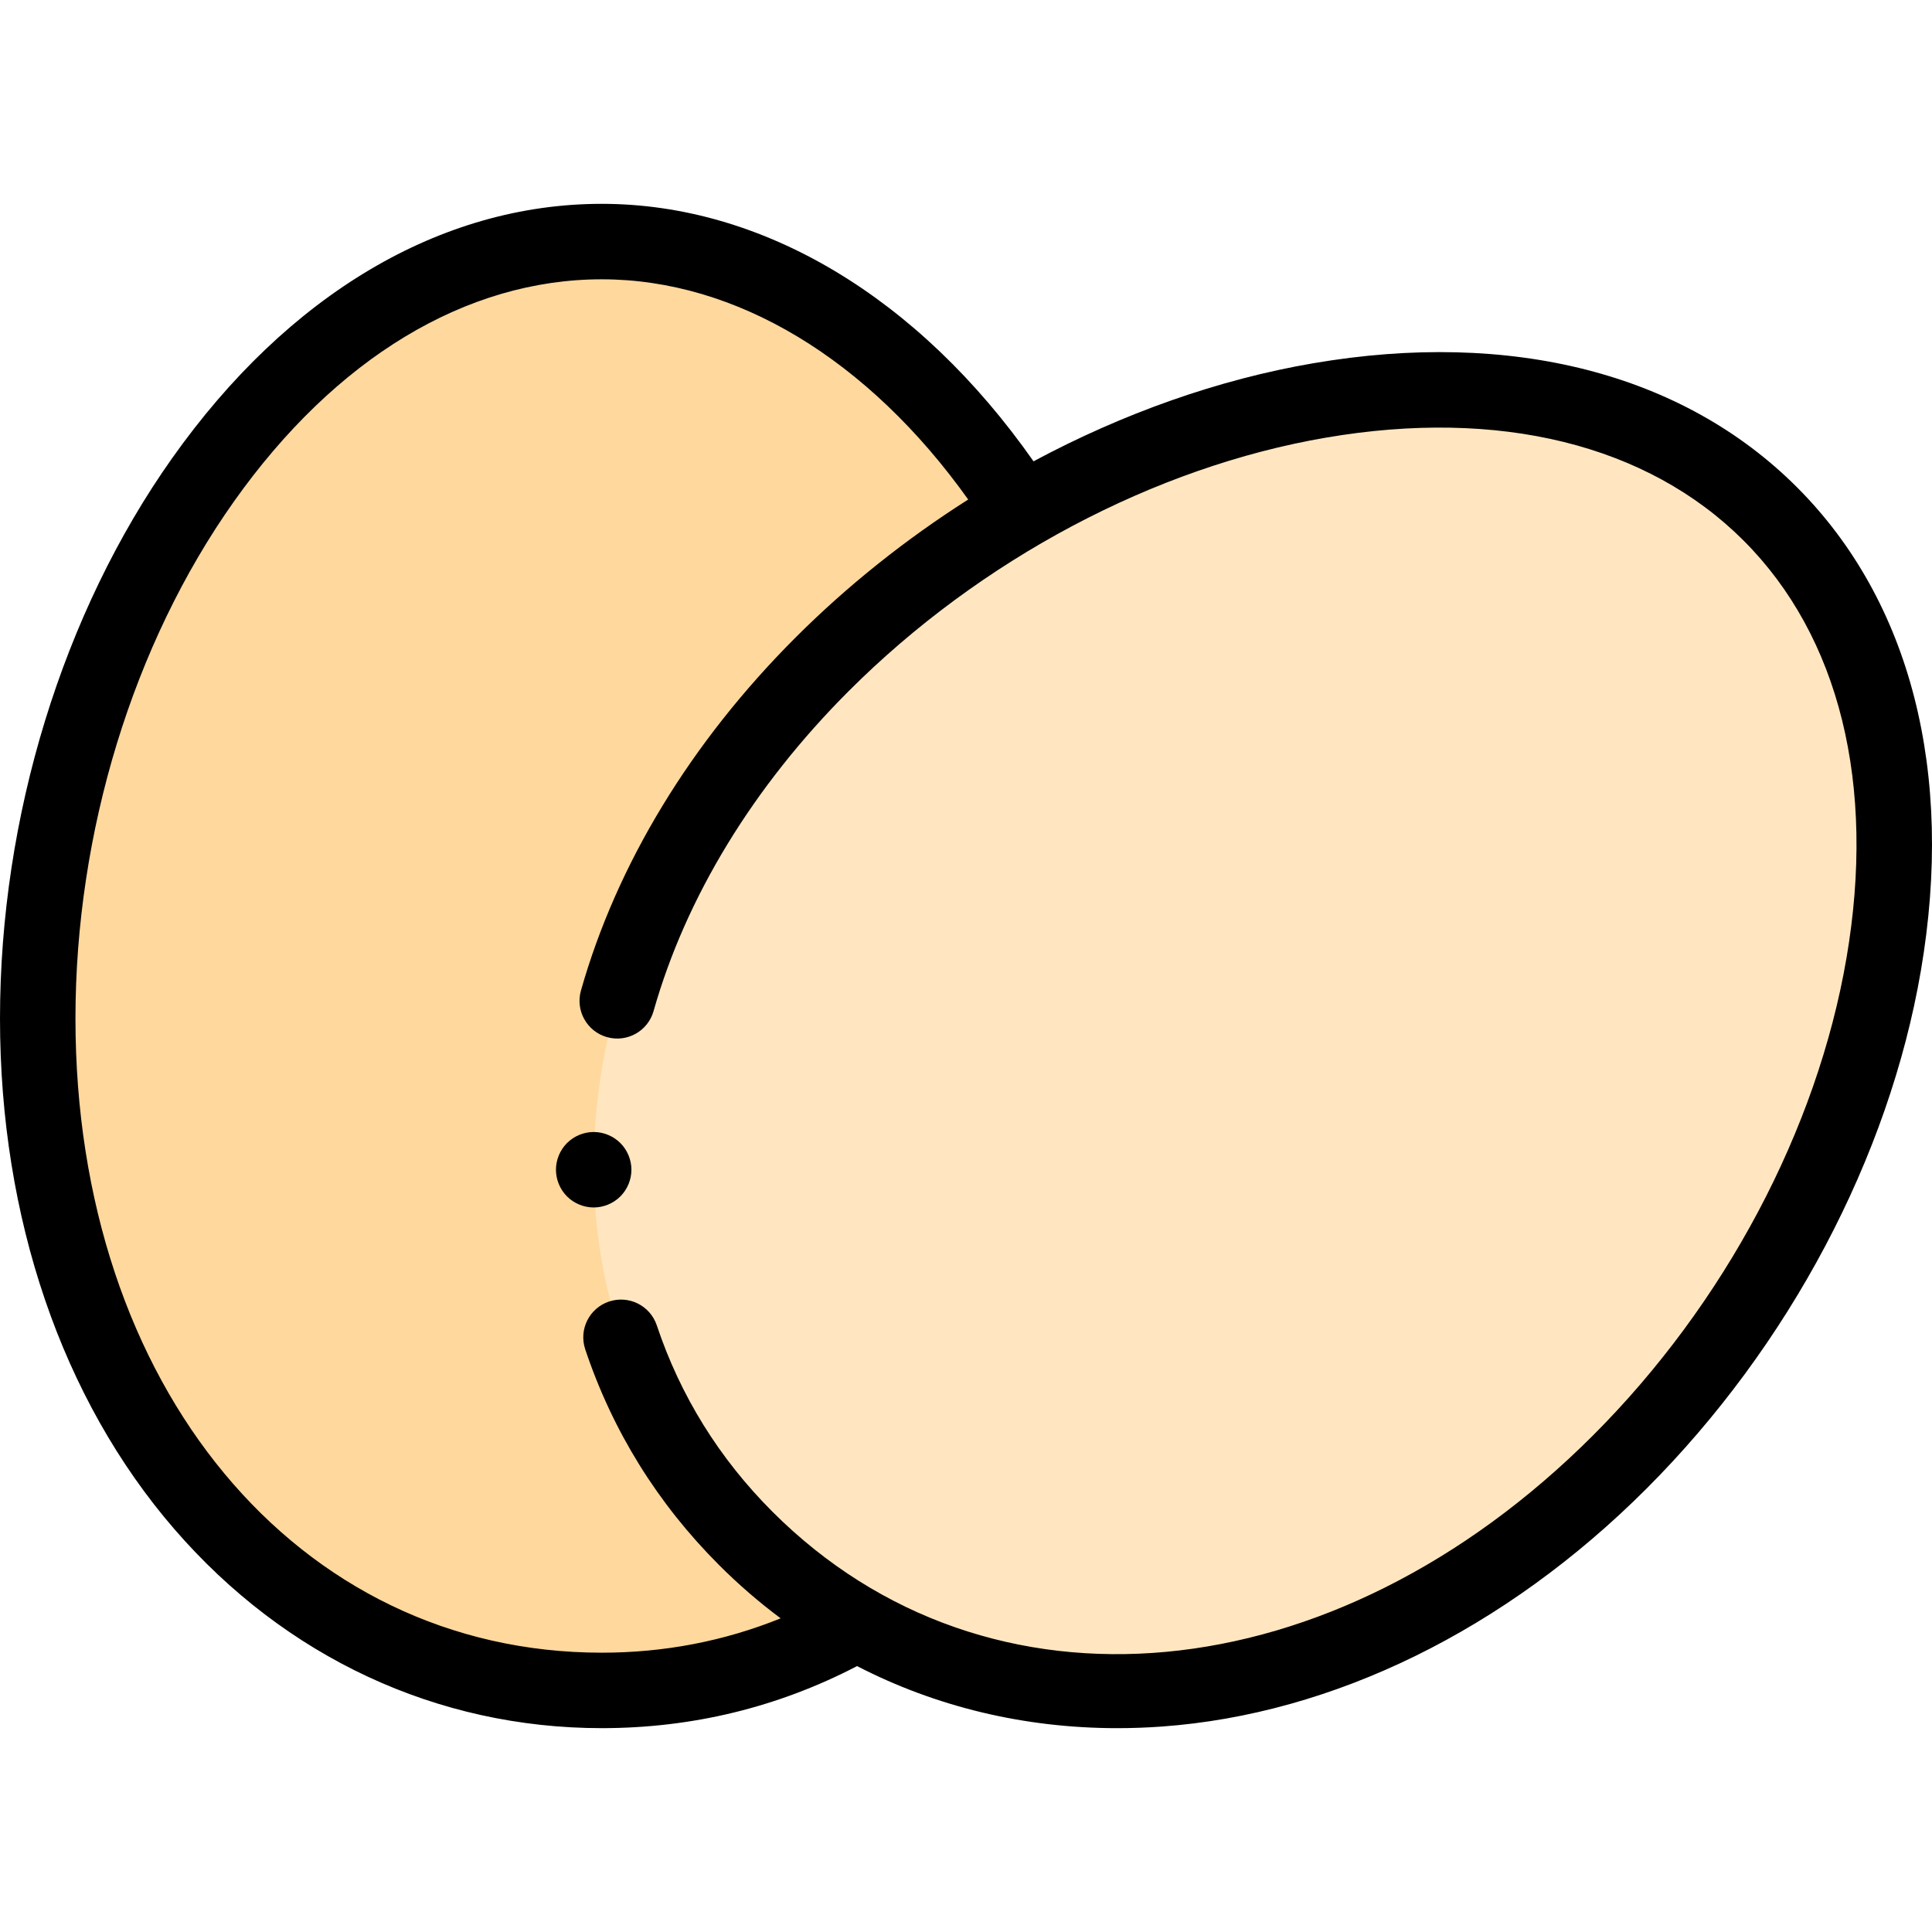
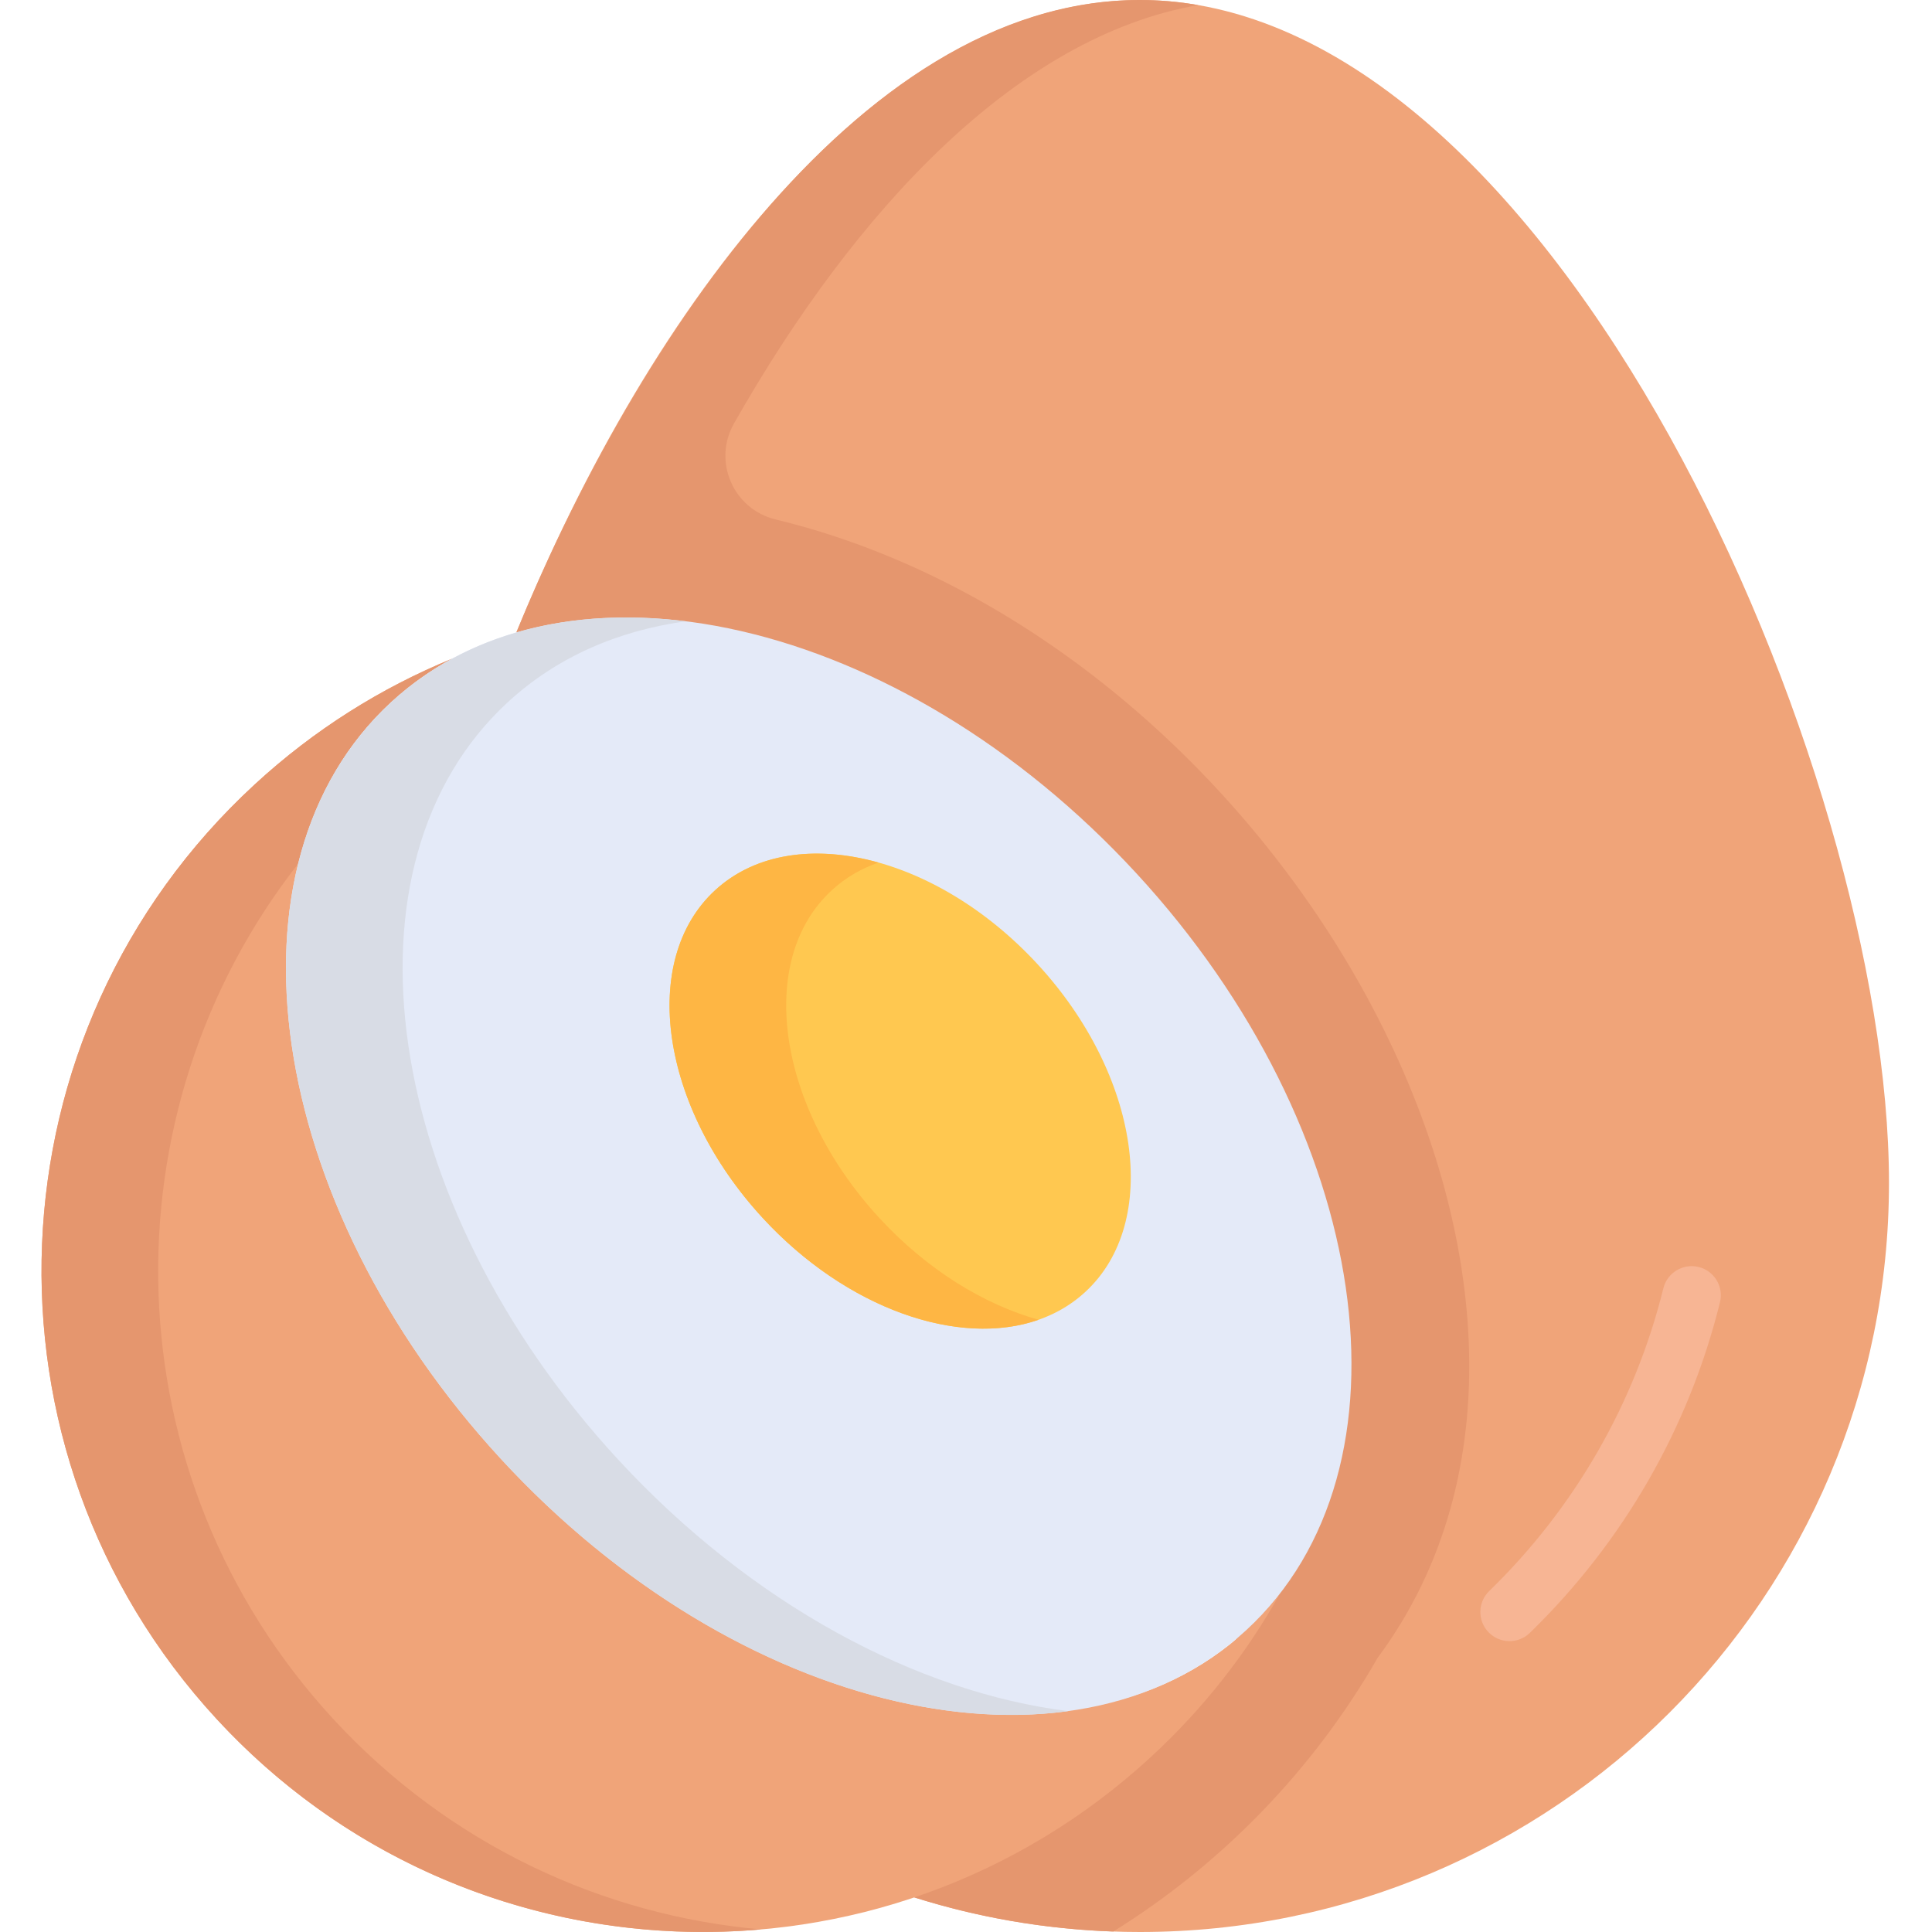
- <svg xmlns="http://www.w3.org/2000/svg" id="Capa_1" enable-background="new 0 0 512.052 512.052" height="512" viewBox="0 0 512.052 512.052" width="512">
-   <path id="XMLID_1053_" d="m10 269.937c0 106.039 66.93 178.087 149.492 178.087s149.492-72.048 149.492-178.087-66.93-205.913-149.492-205.913-149.492 99.875-149.492 205.913z" fill="#ffd89e" />
-   <path id="XMLID_1052_" d="m429.283 387.504c-74.981 74.981-173.253 78.6-231.633 20.22s-54.761-156.652 20.22-231.633 192.929-98.276 251.309-39.896 35.084 176.328-39.896 251.309z" fill="#ffe6c0" />
-   <path id="XMLID_221_" d="m476.25 129.123c-30.167-30.166-75.694-41.833-128.188-32.848-25.13 4.301-50.401 13.266-74.139 25.991-30.466-43.474-71.791-68.242-114.432-68.242-42.661 0-83.101 23.942-113.869 67.415-28.993 40.967-45.622 95.092-45.622 148.498 0 52.832 16.416 100.9 46.223 135.351 29.424 34.007 69.65 52.736 113.269 52.736 23.952 0 46.691-5.532 67.663-16.447 20.92 10.799 44.352 16.451 68.983 16.45 3.912 0 7.857-.143 11.824-.429 45.437-3.283 91.034-25.666 128.393-63.023 37.764-37.765 64.278-87.795 72.744-137.265 8.983-52.496-2.683-98.021-32.849-128.187zm13.134 124.814c-7.784 45.484-32.268 91.59-67.173 126.496-68.869 68.871-160.337 77.374-217.491 20.22-14.093-14.093-24.403-30.708-30.645-49.382-1.751-5.239-7.421-8.067-12.654-6.315-5.238 1.75-8.065 7.416-6.315 12.654 7.232 21.641 19.167 40.88 35.471 57.185 5.15 5.15 10.605 9.859 16.324 14.124-14.962 6.048-30.847 9.106-47.41 9.106-80.826-.001-139.491-70.692-139.491-168.088 0-49.364 15.29-99.278 41.948-136.944 26.913-38.027 61.555-58.969 97.544-58.969 35.569 0 70.567 21.15 97.117 58.367-16.494 10.48-31.977 22.795-45.81 36.628-27.681 27.68-47.33 60.016-56.824 93.51-1.506 5.313 1.581 10.842 6.894 12.348 5.314 1.504 10.842-1.581 12.348-6.894 8.565-30.219 26.451-59.549 51.724-84.822 34.905-34.905 81.011-59.389 126.495-67.172 45.92-7.861 85.224 1.828 110.671 27.277 25.449 25.448 35.136 64.752 27.277 110.671z" />
-   <path id="XMLID_855_" d="m157.35 300.024c-2.63 0-5.21 1.07-7.07 2.93s-2.93 4.44-2.93 7.07 1.07 5.21 2.93 7.07 4.43 2.93 7.07 2.93c2.63 0 5.21-1.07 7.07-2.93s2.93-4.44 2.93-7.07-1.07-5.21-2.93-7.07-4.44-2.93-7.07-2.93z" />
+ <svg xmlns="http://www.w3.org/2000/svg" height="512pt" viewBox="-11 0 512 512" width="512pt">
+   <path d="m291.07 0c-68.926 0-129.641 80.551-165.234 167.613 48.102-7.742 110.422 9.816 160.219 63.848 58.184 63.133 73.535 145.168 38.047 190.832-8.812 15.762-20.223 30.426-34.227 43.328-18.68 17.215-33.238 19.121-58.586 37.211 18.867 5.949 38.949 9.168 59.785 9.168 109.641 0 198.527-88.883 198.527-198.527 0-109.645-88.887-313.473-198.531-313.473zm0 0" fill="#f0a479" />
+   <path d="m194.551 137.66c-11.223-2.715-16.738-15.379-11.039-25.426 32.312-56.961 75.305-102.609 123.031-110.887-5.105-.887-10.266-1.348-15.473-1.348-76.605 0-136.426 97.129-165.234 167.613 9.625-1.551 20.43-2.109 31.5-1.438 133.012 8.109 228.086 177.207 166.766 256.117-8.812 15.762-20.223 30.426-34.227 43.328-18.68 17.215-33.238 19.121-58.586 37.211 16.734 5.277 34.43 8.398 52.754 9.039 28.375-17.645 52.781-42.438 70.055-72.543 71.84-96.715-26.082-269.398-159.547-301.668zm0 0" fill="#e5966e" />
+   <path d="m383.496 432.578c-2.977-3.059-2.906-7.949.152-10.926 22.656-22.016 38.617-49.766 46.164-80.242 1.023-4.141 5.215-6.668 9.355-5.641 4.145 1.023 6.672 5.215 5.645 9.355-8.238 33.285-25.664 63.578-50.391 87.609-3.059 2.969-7.949 2.906-10.926-.156zm0 0" fill="#f7b594" />
+   <path d="m319.297 432.023c-46.5 42.855-132.875 20.488-195.461-47.422-62.586-67.91-77.684-155.645-31.184-198.5 4.965-4.574 10.406-8.422 16.242-11.574-18.809 7.688-36.594 18.793-52.414 33.375-71.168 65.59-75.688 176.449-10.102 247.617 65.59 71.168 176.449 75.691 247.617 10.102 14.004-12.902 25.414-27.566 34.227-43.328-2.684 3.457-5.652 6.715-8.926 9.73zm0 0" fill="#f0a479" />
+   <path d="m77.289 455.52c-59.164-64.195-61.27-160.688-8.883-227.117 3.938-16.445 11.93-30.949 24.246-42.301 4.965-4.574 10.406-8.422 16.242-11.574-18.809 7.688-36.594 18.797-52.414 33.375-71.168 65.59-75.688 176.449-10.102 247.617 38.301 41.559 92.035 60.379 144.293 55.797-41.91-3.703-82.625-22.422-113.383-55.797zm0 0" fill="#e5966e" />
+   <path d="m290.164 231.449c-62.586-67.906-151.02-88.211-197.52-45.352-46.5 42.855-33.457 132.648 29.129 200.555 62.586 67.902 151.016 88.211 197.516 45.352s33.461-132.648-29.125-200.555zm0 0" fill="#e4eaf8" />
+   <path d="m152.684 386.66c-62.586-67.906-75.625-157.699-29.121-200.559 12.961-11.945 29.184-18.98 47.191-21.445-30.203-3.758-58.051 2.969-78.098 21.445-46.504 42.855-33.465 132.652 29.121 200.559 45.141 48.984 103.727 73.195 150.328 66.809-39.855-4.957-83.82-28.176-119.422-66.809zm0 0" fill="#d8dce5" />
+   <path d="m264 255.562c-27.094-29.395-65.375-38.184-85.504-19.633-20.129 18.555-14.484 57.426 12.609 86.82 27.09 29.395 65.375 38.188 85.504 19.633 20.129-18.551 14.484-57.422-12.609-86.82zm0 0" fill="#ffc850" />
+   <path d="m222.02 322.762c-27.094-29.398-32.738-68.27-12.605-86.82 3.598-3.32 7.789-5.75 12.383-7.355-16.625-4.656-32.547-2.551-43.293 7.355-20.129 18.551-14.484 57.422 12.605 86.82 22.246 24.137 52.031 34.371 73.121 26.992-14.52-4.066-29.582-13.285-42.211-26.992zm0 0" fill="#feb644" />
</svg>
